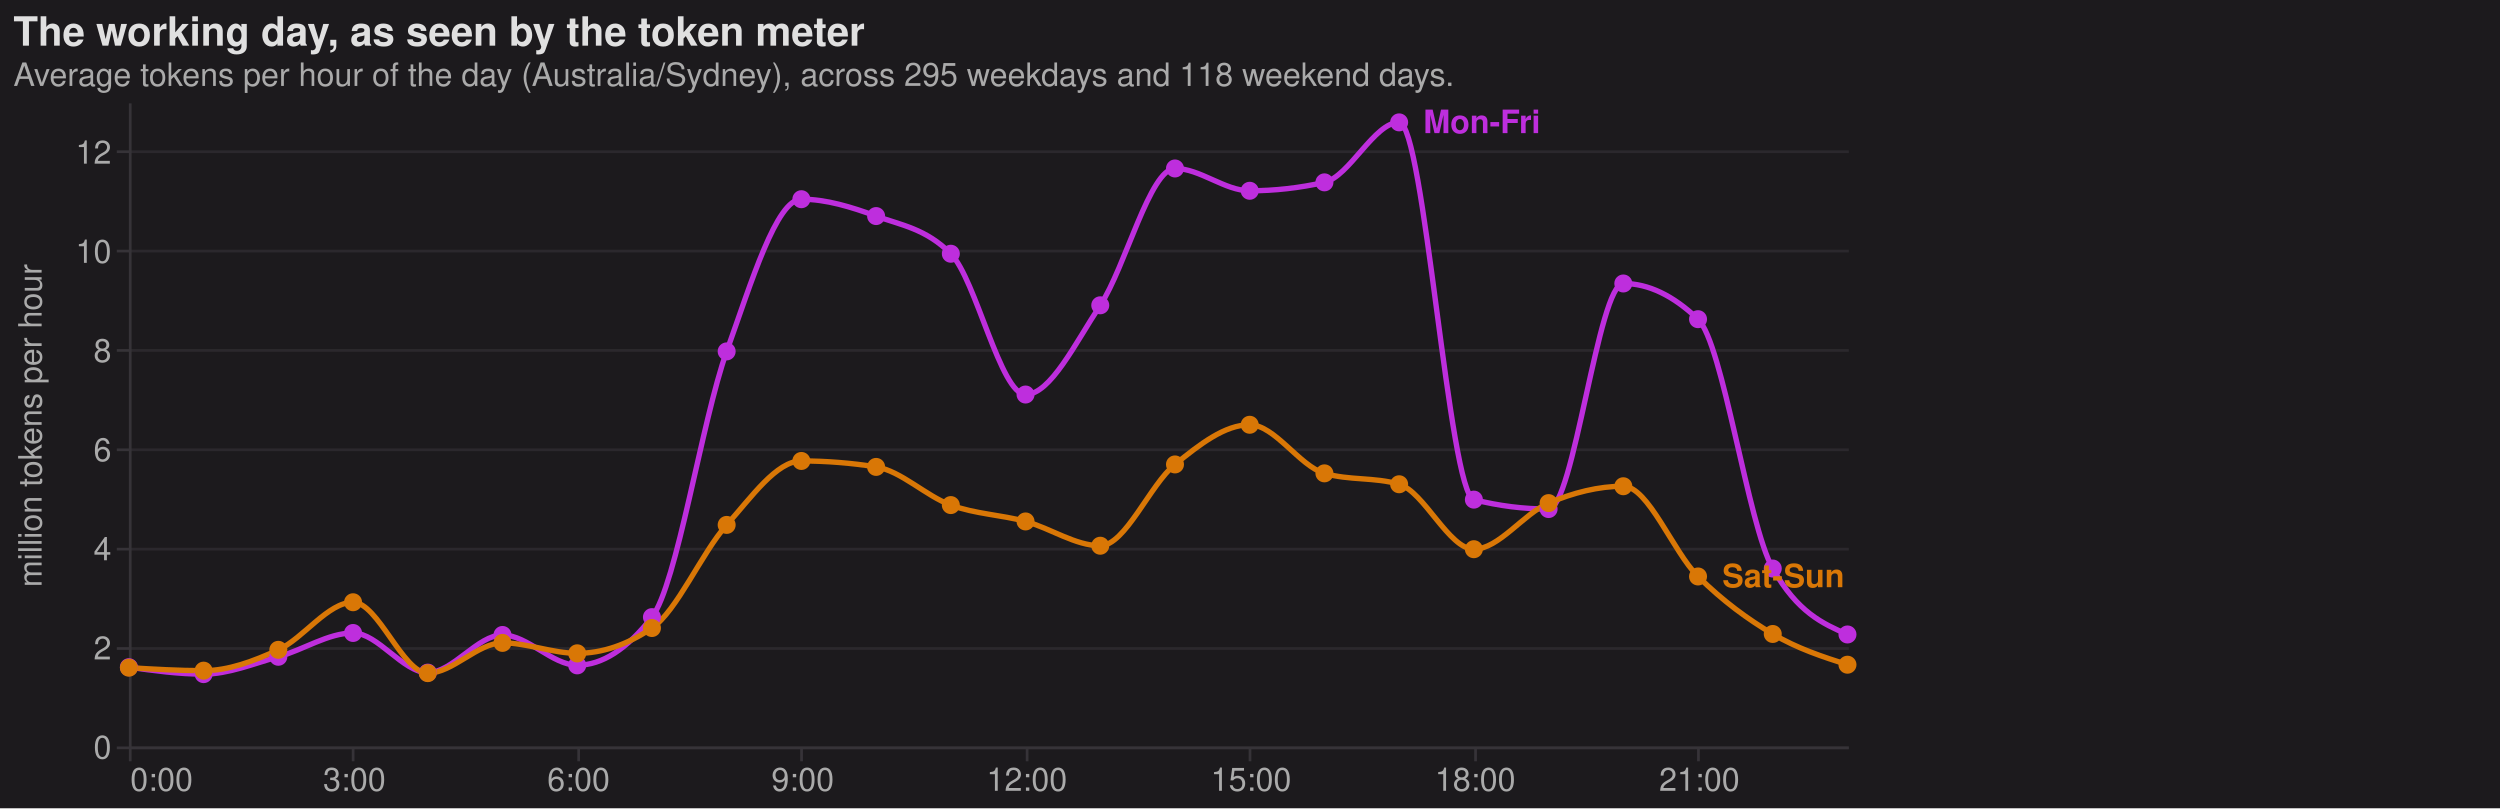
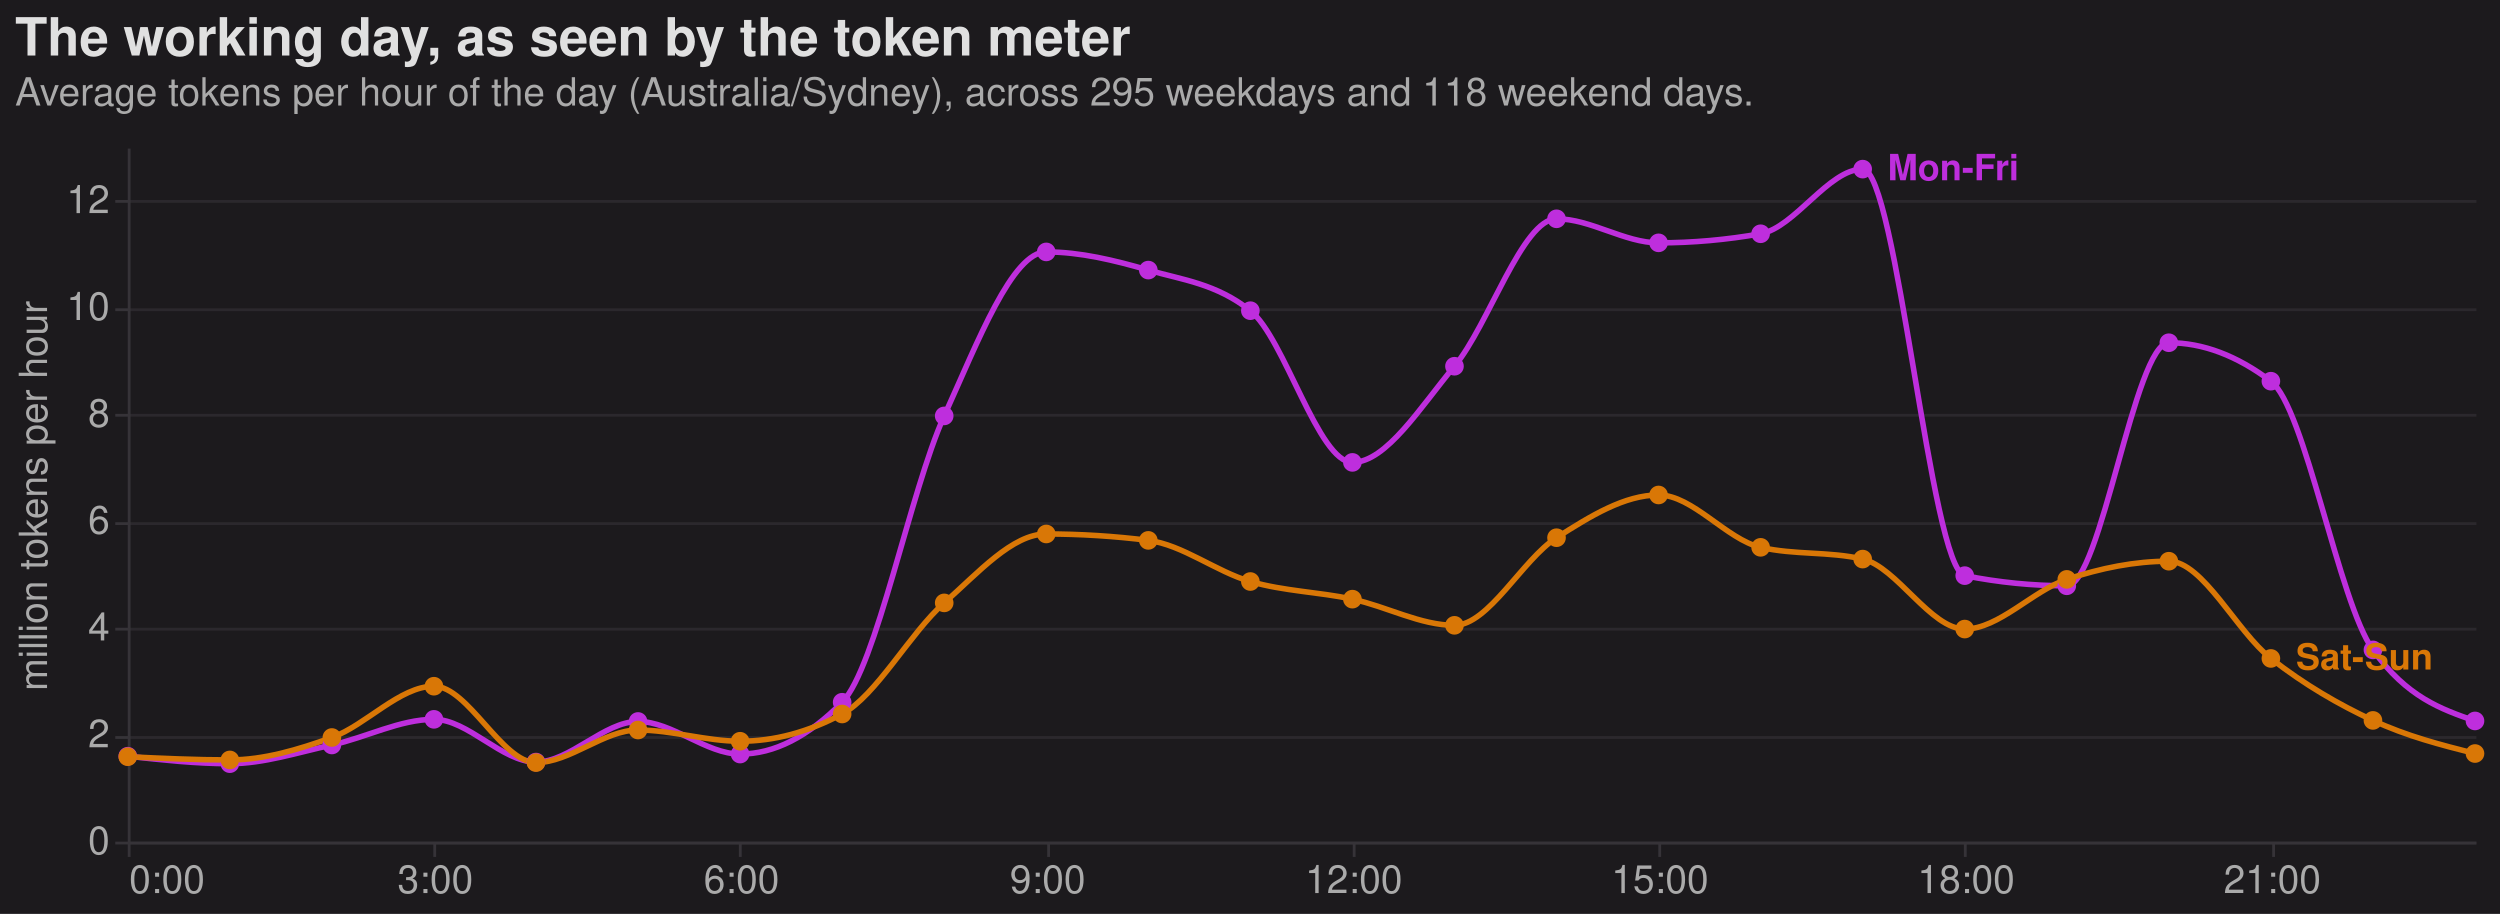
- <svg xmlns="http://www.w3.org/2000/svg" width="931" height="301" class="marks" viewBox="0 0 931 301">
-   <path fill="#1c1a1d" d="M0 0h931v301H0z" />
-   <g fill="none" aria-roledescription="group mark container" class="mark-group role-frame root">
-     <path d="M48 38h640v240H48Z" aria-hidden="true" class="background" />
-     <g aria-hidden="true" class="mark-group role-axis">
-       <path stroke="#363338" stroke-opacity=".6" d="M48.5 278.5h640m-640-37h640m-640-37h640m-640-37h640m-640-37h640m-640-37h640m-640-37h640" class="mark-rule role-axis-grid" pointer-events="none" />
-     </g>
-     <g aria-label="X-axis for a linear scale with values from 0 to 23" aria-roledescription="axis" class="mark-group role-axis" pointer-events="none">
-       <path stroke="#363338" d="M48.5 278.5v5m83-5v5m84-5v5m83-5v5m84-5v5m83-5v5m84-5v5m83-5v5" class="mark-rule role-axis-tick" />
-       <g fill="#aaa" class="mark-text role-axis-label" font-family="Helvetica Neue, Helvetica, Arial, sans-serif" font-size="12">
-         <text transform="translate(48.5 294.5)">0:00</text>
-         <text text-anchor="middle" transform="translate(131.978 294.5)">3:00</text>
-         <text text-anchor="middle" transform="translate(215.457 294.5)">6:00</text>
-         <text text-anchor="middle" transform="translate(298.935 294.5)">9:00</text>
-         <text text-anchor="middle" transform="translate(382.413 294.5)">12:00</text>
-         <text text-anchor="middle" transform="translate(465.891 294.5)">15:00</text>
-         <text text-anchor="middle" transform="translate(549.37 294.5)">18:00</text>
-         <text text-anchor="middle" transform="translate(632.848 294.5)">21:00</text>
+ <svg xmlns="http://www.w3.org/2000/svg" version="1.1" class="marks" width="900" height="329" viewBox="0 0 900 329">
+   <rect width="900" height="329" fill="#1c1a1d" />
+   <g fill="none" stroke-miterlimit="4" transform="translate(46,53)">
+     <g class="mark-group role-frame root" role="graphics-object" aria-roledescription="group mark container">
+       <g transform="translate(0,0)">
+         <path class="background" aria-hidden="true" d="M0,0h845v250h-845Z" />
+         <g>
+           <g class="mark-group role-axis" aria-hidden="true">
+             <g transform="translate(0.5,0.5)">
+               <path class="background" aria-hidden="true" d="M0,0h0v0h0Z" pointer-events="none" />
+               <g>
+                 <g class="mark-rule role-axis-grid" pointer-events="none">
+                   <line transform="translate(0,250)" x2="845" y2="0" stroke="#363338" stroke-opacity="0.6" stroke-width="1" opacity="1" />
+                   <line transform="translate(0,212)" x2="845" y2="0" stroke="#363338" stroke-opacity="0.6" stroke-width="1" opacity="1" />
+                   <line transform="translate(0,173)" x2="845" y2="0" stroke="#363338" stroke-opacity="0.6" stroke-width="1" opacity="1" />
+                   <line transform="translate(0,135)" x2="845" y2="0" stroke="#363338" stroke-opacity="0.6" stroke-width="1" opacity="1" />
+                   <line transform="translate(0,96)" x2="845" y2="0" stroke="#363338" stroke-opacity="0.6" stroke-width="1" opacity="1" />
+                   <line transform="translate(0,58)" x2="845" y2="0" stroke="#363338" stroke-opacity="0.6" stroke-width="1" opacity="1" />
+                   <line transform="translate(0,19)" x2="845" y2="0" stroke="#363338" stroke-opacity="0.6" stroke-width="1" opacity="1" />
+                 </g>
+               </g>
+               <path class="foreground" aria-hidden="true" d="" pointer-events="none" display="none" />
+             </g>
+           </g>
+           <g class="mark-group role-axis" role="graphics-symbol" aria-roledescription="axis" aria-label="X-axis for a linear scale with values from 0 to 23">
+             <g transform="translate(0.5,250.5)">
+               <path class="background" aria-hidden="true" d="M0,0h0v0h0Z" pointer-events="none" />
+               <g>
+                 <g class="mark-rule role-axis-tick" pointer-events="none">
+                   <line transform="translate(0,0)" x2="0" y2="5" stroke="#363338" stroke-width="1" opacity="1" />
+                   <line transform="translate(110,0)" x2="0" y2="5" stroke="#363338" stroke-width="1" opacity="1" />
+                   <line transform="translate(220,0)" x2="0" y2="5" stroke="#363338" stroke-width="1" opacity="1" />
+                   <line transform="translate(331,0)" x2="0" y2="5" stroke="#363338" stroke-width="1" opacity="1" />
+                   <line transform="translate(441,0)" x2="0" y2="5" stroke="#363338" stroke-width="1" opacity="1" />
+                   <line transform="translate(551,0)" x2="0" y2="5" stroke="#363338" stroke-width="1" opacity="1" />
+                   <line transform="translate(661,0)" x2="0" y2="5" stroke="#363338" stroke-width="1" opacity="1" />
+                   <line transform="translate(772,0)" x2="0" y2="5" stroke="#363338" stroke-width="1" opacity="1" />
+                 </g>
+                 <g class="mark-text role-axis-label" pointer-events="none">
+                   <text text-anchor="start" transform="translate(0,18)" font-family="Helvetica, Arial, sans-serif" font-size="14px" fill="#aaa" opacity="1">0:00</text>
+                   <text text-anchor="middle" transform="translate(110.2174,18)" font-family="Helvetica, Arial, sans-serif" font-size="14px" fill="#aaa" opacity="1">3:00</text>
+                   <text text-anchor="middle" transform="translate(220.4348,18)" font-family="Helvetica, Arial, sans-serif" font-size="14px" fill="#aaa" opacity="1">6:00</text>
+                   <text text-anchor="middle" transform="translate(330.6522,18)" font-family="Helvetica, Arial, sans-serif" font-size="14px" fill="#aaa" opacity="1">9:00</text>
+                   <text text-anchor="middle" transform="translate(440.8696,18)" font-family="Helvetica, Arial, sans-serif" font-size="14px" fill="#aaa" opacity="1">12:00</text>
+                   <text text-anchor="middle" transform="translate(551.087,18)" font-family="Helvetica, Arial, sans-serif" font-size="14px" fill="#aaa" opacity="1">15:00</text>
+                   <text text-anchor="middle" transform="translate(661.3043,18)" font-family="Helvetica, Arial, sans-serif" font-size="14px" fill="#aaa" opacity="1">18:00</text>
+                   <text text-anchor="middle" transform="translate(771.5217,18)" font-family="Helvetica, Arial, sans-serif" font-size="14px" fill="#aaa" opacity="1">21:00</text>
+                 </g>
+                 <g class="mark-rule role-axis-domain" pointer-events="none">
+                   <line transform="translate(0,0)" x2="845" y2="0" stroke="#363338" stroke-width="1" opacity="1" />
+                 </g>
+               </g>
+               <path class="foreground" aria-hidden="true" d="" pointer-events="none" display="none" />
+             </g>
+           </g>
+           <g class="mark-group role-axis" role="graphics-symbol" aria-roledescription="axis" aria-label="Y-axis titled 'million tokens per hour' for a linear scale with values from 0 to 13">
+             <g transform="translate(0.5,0.5)">
+               <path class="background" aria-hidden="true" d="M0,0h0v0h0Z" pointer-events="none" />
+               <g>
+                 <g class="mark-rule role-axis-tick" pointer-events="none">
+                   <line transform="translate(0,250)" x2="-5" y2="0" stroke="#363338" stroke-width="1" opacity="1" />
+                   <line transform="translate(0,212)" x2="-5" y2="0" stroke="#363338" stroke-width="1" opacity="1" />
+                   <line transform="translate(0,173)" x2="-5" y2="0" stroke="#363338" stroke-width="1" opacity="1" />
+                   <line transform="translate(0,135)" x2="-5" y2="0" stroke="#363338" stroke-width="1" opacity="1" />
+                   <line transform="translate(0,96)" x2="-5" y2="0" stroke="#363338" stroke-width="1" opacity="1" />
+                   <line transform="translate(0,58)" x2="-5" y2="0" stroke="#363338" stroke-width="1" opacity="1" />
+                   <line transform="translate(0,19)" x2="-5" y2="0" stroke="#363338" stroke-width="1" opacity="1" />
+                 </g>
+                 <g class="mark-text role-axis-label" pointer-events="none">
+                   <text text-anchor="end" transform="translate(-7,254)" font-family="Helvetica, Arial, sans-serif" font-size="14px" fill="#aaa" opacity="1">0</text>
+                   <text text-anchor="end" transform="translate(-7,215.5385)" font-family="Helvetica, Arial, sans-serif" font-size="14px" fill="#aaa" opacity="1">2</text>
+                   <text text-anchor="end" transform="translate(-7,177.0769)" font-family="Helvetica, Arial, sans-serif" font-size="14px" fill="#aaa" opacity="1">4</text>
+                   <text text-anchor="end" transform="translate(-7,138.6154)" font-family="Helvetica, Arial, sans-serif" font-size="14px" fill="#aaa" opacity="1">6</text>
+                   <text text-anchor="end" transform="translate(-7,100.1538)" font-family="Helvetica, Arial, sans-serif" font-size="14px" fill="#aaa" opacity="1">8</text>
+                   <text text-anchor="end" transform="translate(-7,61.69231)" font-family="Helvetica, Arial, sans-serif" font-size="14px" fill="#aaa" opacity="1">10</text>
+                   <text text-anchor="end" transform="translate(-7,23.23077)" font-family="Helvetica, Arial, sans-serif" font-size="14px" fill="#aaa" opacity="1">12</text>
+                 </g>
+                 <g class="mark-rule role-axis-domain" pointer-events="none">
+                   <line transform="translate(0,250)" x2="0" y2="-250" stroke="#363338" stroke-width="1" opacity="1" />
+                 </g>
+                 <g class="mark-text role-axis-title" pointer-events="none">
+                   <text text-anchor="middle" transform="translate(-26.56641,125) rotate(-90) translate(0,-3)" font-family="Helvetica, Arial, sans-serif" font-size="14px" font-weight="normal" fill="#aaa" opacity="1">million tokens per hour</text>
+                 </g>
+               </g>
+               <path class="foreground" aria-hidden="true" d="" pointer-events="none" display="none" />
+             </g>
+           </g>
+           <g class="mark-group role-scope layer_0_layer_0_pathgroup" role="graphics-object" aria-roledescription="group mark container">
+             <g transform="translate(0,0)">
+               <path class="background" aria-hidden="true" d="M0,0h845v250h-845Z" />
+               <g>
+                 <g class="mark-line role-mark layer_0_layer_0_marks" role="graphics-object" aria-roledescription="line mark container">
+                   <path aria-label="hour: 0; millions: 1.6; kind: Mon-Fri; million tokens/hour: 1.6" role="graphics-symbol" aria-roledescription="line mark" d="M0,219.231C12.246,220.577,24.493,221.923,36.739,221.923C48.986,221.923,61.232,217.853,73.478,215.192C85.725,212.532,97.971,205.962,110.217,205.962C122.464,205.962,134.71,221.346,146.957,221.346C159.203,221.346,171.449,206.731,183.696,206.731C195.942,206.731,208.188,218.462,220.435,218.462C232.681,218.462,244.928,212.244,257.174,199.808C269.42,187.372,281.667,123.75,293.913,96.731C306.159,69.712,318.406,37.692,330.652,37.692C342.899,37.692,355.145,40.705,367.391,44.231C379.638,47.756,391.884,49.103,404.13,58.846C416.377,68.59,428.623,113.462,440.87,113.462C453.116,113.462,465.362,93.462,477.609,78.846C489.855,64.231,502.101,25.769,514.348,25.769C526.594,25.769,538.841,34.423,551.087,34.423C563.333,34.423,575.58,33.333,587.826,31.154C600.072,28.974,612.319,7.885,624.565,7.885C636.812,7.885,649.058,151.795,661.304,154.231C673.551,156.667,685.797,157.885,698.043,157.885C710.29,157.885,722.536,70.385,734.783,70.385C747.029,70.385,759.275,75,771.522,84.231C783.768,93.462,796.014,163.91,808.261,180.962C820.507,198.013,832.754,202.276,845,206.538" stroke="#be2edd" stroke-width="2" />
+                 </g>
+               </g>
+               <path class="foreground" aria-hidden="true" d="" display="none" />
+             </g>
+             <g transform="translate(0,0)">
+               <path class="background" aria-hidden="true" d="M0,0h845v250h-845Z" />
+               <g>
+                 <g class="mark-line role-mark layer_0_layer_0_marks" role="graphics-object" aria-roledescription="line mark container">
+                   <path aria-label="hour: 0; millions: 1.59; kind: Sat-Sun; million tokens/hour: 1.6" role="graphics-symbol" aria-roledescription="line mark" d="M0,219.423C12.246,220,24.493,220.577,36.739,220.577C48.986,220.577,61.232,216.923,73.478,212.5C85.725,208.077,97.971,194.038,110.217,194.038C122.464,194.038,134.71,221.538,146.957,221.538C159.203,221.538,171.449,209.808,183.696,209.808C195.942,209.808,208.188,213.846,220.435,213.846C232.681,213.846,244.928,210.577,257.174,204.038C269.42,197.5,281.667,174.84,293.913,164.038C306.159,153.237,318.406,139.231,330.652,139.231C342.899,139.231,355.145,140,367.391,141.538C379.638,143.077,391.884,152.821,404.13,156.346C416.377,159.872,428.623,160.064,440.87,162.692C453.116,165.321,465.362,172.115,477.609,172.115C489.855,172.115,502.101,148.397,514.348,140.577C526.594,132.756,538.841,125.192,551.087,125.192C563.333,125.192,575.58,141.218,587.826,144.038C600.072,146.859,612.319,145.449,624.565,148.269C636.812,151.09,649.058,173.462,661.304,173.462C673.551,173.462,685.797,159.647,698.043,155.577C710.29,151.506,722.536,149.038,734.783,149.038C747.029,149.038,759.275,174.487,771.522,184.038C783.768,193.59,796.014,200.641,808.261,206.346C820.507,212.051,832.754,215.16,845,218.269" stroke="#d97706" stroke-width="2" />
+                 </g>
+               </g>
+               <path class="foreground" aria-hidden="true" d="" display="none" />
+             </g>
+           </g>
+           <g class="mark-symbol role-mark layer_0_layer_1_marks" role="graphics-object" aria-roledescription="symbol mark container">
+             <path aria-label="hour: 0; millions: 1.6; kind: Mon-Fri; million tokens/hour: 1.6" role="graphics-symbol" aria-roledescription="point" transform="translate(0,219.2308)" d="M3.354,0A3.354,3.354,0,1,1,-3.354,0A3.354,3.354,0,1,1,3.354,0" fill="#be2edd" stroke-width="2" opacity="1" />
+             <path aria-label="hour: 1; millions: 1.46; kind: Mon-Fri; million tokens/hour: 1.5" role="graphics-symbol" aria-roledescription="point" transform="translate(36.73913,221.9231)" d="M3.354,0A3.354,3.354,0,1,1,-3.354,0A3.354,3.354,0,1,1,3.354,0" fill="#be2edd" stroke-width="2" opacity="1" />
+             <path aria-label="hour: 2; millions: 1.81; kind: Mon-Fri; million tokens/hour: 1.8" role="graphics-symbol" aria-roledescription="point" transform="translate(73.47826,215.1923)" d="M3.354,0A3.354,3.354,0,1,1,-3.354,0A3.354,3.354,0,1,1,3.354,0" fill="#be2edd" stroke-width="2" opacity="1" />
+             <path aria-label="hour: 3; millions: 2.29; kind: Mon-Fri; million tokens/hour: 2.3" role="graphics-symbol" aria-roledescription="point" transform="translate(110.2174,205.9615)" d="M3.354,0A3.354,3.354,0,1,1,-3.354,0A3.354,3.354,0,1,1,3.354,0" fill="#be2edd" stroke-width="2" opacity="1" />
+             <path aria-label="hour: 4; millions: 1.49; kind: Mon-Fri; million tokens/hour: 1.5" role="graphics-symbol" aria-roledescription="point" transform="translate(146.9565,221.3462)" d="M3.354,0A3.354,3.354,0,1,1,-3.354,0A3.354,3.354,0,1,1,3.354,0" fill="#be2edd" stroke-width="2" opacity="1" />
+             <path aria-label="hour: 5; millions: 2.25; kind: Mon-Fri; million tokens/hour: 2.3" role="graphics-symbol" aria-roledescription="point" transform="translate(183.6957,206.7308)" d="M3.354,0A3.354,3.354,0,1,1,-3.354,0A3.354,3.354,0,1,1,3.354,0" fill="#be2edd" stroke-width="2" opacity="1" />
+             <path aria-label="hour: 6; millions: 1.64; kind: Mon-Fri; million tokens/hour: 1.6" role="graphics-symbol" aria-roledescription="point" transform="translate(220.4348,218.4615)" d="M3.354,0A3.354,3.354,0,1,1,-3.354,0A3.354,3.354,0,1,1,3.354,0" fill="#be2edd" stroke-width="2" opacity="1" />
+             <path aria-label="hour: 7; millions: 2.61; kind: Mon-Fri; million tokens/hour: 2.6" role="graphics-symbol" aria-roledescription="point" transform="translate(257.1739,199.8077)" d="M3.354,0A3.354,3.354,0,1,1,-3.354,0A3.354,3.354,0,1,1,3.354,0" fill="#be2edd" stroke-width="2" opacity="1" />
+             <path aria-label="hour: 8; millions: 7.97; kind: Mon-Fri; million tokens/hour: 8.0" role="graphics-symbol" aria-roledescription="point" transform="translate(293.913,96.73077)" d="M3.354,0A3.354,3.354,0,1,1,-3.354,0A3.354,3.354,0,1,1,3.354,0" fill="#be2edd" stroke-width="2" opacity="1" />
+             <path aria-label="hour: 9; millions: 11.04; kind: Mon-Fri; million tokens/hour: 11.0" role="graphics-symbol" aria-roledescription="point" transform="translate(330.6522,37.69231)" d="M3.354,0A3.354,3.354,0,1,1,-3.354,0A3.354,3.354,0,1,1,3.354,0" fill="#be2edd" stroke-width="2" opacity="1" />
+             <path aria-label="hour: 10; millions: 10.7; kind: Mon-Fri; million tokens/hour: 10.7" role="graphics-symbol" aria-roledescription="point" transform="translate(367.3913,44.23077)" d="M3.354,0A3.354,3.354,0,1,1,-3.354,0A3.354,3.354,0,1,1,3.354,0" fill="#be2edd" stroke-width="2" opacity="1" />
+             <path aria-label="hour: 11; millions: 9.94; kind: Mon-Fri; million tokens/hour: 9.9" role="graphics-symbol" aria-roledescription="point" transform="translate(404.1304,58.84615)" d="M3.354,0A3.354,3.354,0,1,1,-3.354,0A3.354,3.354,0,1,1,3.354,0" fill="#be2edd" stroke-width="2" opacity="1" />
+             <path aria-label="hour: 12; millions: 7.1; kind: Mon-Fri; million tokens/hour: 7.1" role="graphics-symbol" aria-roledescription="point" transform="translate(440.8696,113.4615)" d="M3.354,0A3.354,3.354,0,1,1,-3.354,0A3.354,3.354,0,1,1,3.354,0" fill="#be2edd" stroke-width="2" opacity="1" />
+             <path aria-label="hour: 13; millions: 8.9; kind: Mon-Fri; million tokens/hour: 8.9" role="graphics-symbol" aria-roledescription="point" transform="translate(477.6087,78.84615)" d="M3.354,0A3.354,3.354,0,1,1,-3.354,0A3.354,3.354,0,1,1,3.354,0" fill="#be2edd" stroke-width="2" opacity="1" />
+             <path aria-label="hour: 14; millions: 11.66; kind: Mon-Fri; million tokens/hour: 11.7" role="graphics-symbol" aria-roledescription="point" transform="translate(514.3478,25.76923)" d="M3.354,0A3.354,3.354,0,1,1,-3.354,0A3.354,3.354,0,1,1,3.354,0" fill="#be2edd" stroke-width="2" opacity="1" />
+             <path aria-label="hour: 15; millions: 11.21; kind: Mon-Fri; million tokens/hour: 11.2" role="graphics-symbol" aria-roledescription="point" transform="translate(551.087,34.42308)" d="M3.354,0A3.354,3.354,0,1,1,-3.354,0A3.354,3.354,0,1,1,3.354,0" fill="#be2edd" stroke-width="2" opacity="1" />
+             <path aria-label="hour: 16; millions: 11.38; kind: Mon-Fri; million tokens/hour: 11.4" role="graphics-symbol" aria-roledescription="point" transform="translate(587.8261,31.15385)" d="M3.354,0A3.354,3.354,0,1,1,-3.354,0A3.354,3.354,0,1,1,3.354,0" fill="#be2edd" stroke-width="2" opacity="1" />
+             <path aria-label="hour: 17; millions: 12.59; kind: Mon-Fri; million tokens/hour: 12.6" role="graphics-symbol" aria-roledescription="point" transform="translate(624.5652,7.884615)" d="M3.354,0A3.354,3.354,0,1,1,-3.354,0A3.354,3.354,0,1,1,3.354,0" fill="#be2edd" stroke-width="2" opacity="1" />
+             <path aria-label="hour: 18; millions: 4.98; kind: Mon-Fri; million tokens/hour: 5.0" role="graphics-symbol" aria-roledescription="point" transform="translate(661.3043,154.2308)" d="M3.354,0A3.354,3.354,0,1,1,-3.354,0A3.354,3.354,0,1,1,3.354,0" fill="#be2edd" stroke-width="2" opacity="1" />
+             <path aria-label="hour: 19; millions: 4.79; kind: Mon-Fri; million tokens/hour: 4.8" role="graphics-symbol" aria-roledescription="point" transform="translate(698.0435,157.8846)" d="M3.354,0A3.354,3.354,0,1,1,-3.354,0A3.354,3.354,0,1,1,3.354,0" fill="#be2edd" stroke-width="2" opacity="1" />
+             <path aria-label="hour: 20; millions: 9.34; kind: Mon-Fri; million tokens/hour: 9.3" role="graphics-symbol" aria-roledescription="point" transform="translate(734.7826,70.38462)" d="M3.354,0A3.354,3.354,0,1,1,-3.354,0A3.354,3.354,0,1,1,3.354,0" fill="#be2edd" stroke-width="2" opacity="1" />
+             <path aria-label="hour: 21; millions: 8.62; kind: Mon-Fri; million tokens/hour: 8.6" role="graphics-symbol" aria-roledescription="point" transform="translate(771.5217,84.23077)" d="M3.354,0A3.354,3.354,0,1,1,-3.354,0A3.354,3.354,0,1,1,3.354,0" fill="#be2edd" stroke-width="2" opacity="1" />
+             <path aria-label="hour: 22; millions: 3.59; kind: Mon-Fri; million tokens/hour: 3.6" role="graphics-symbol" aria-roledescription="point" transform="translate(808.2609,180.9615)" d="M3.354,0A3.354,3.354,0,1,1,-3.354,0A3.354,3.354,0,1,1,3.354,0" fill="#be2edd" stroke-width="2" opacity="1" />
+             <path aria-label="hour: 23; millions: 2.26; kind: Mon-Fri; million tokens/hour: 2.3" role="graphics-symbol" aria-roledescription="point" transform="translate(845,206.5385)" d="M3.354,0A3.354,3.354,0,1,1,-3.354,0A3.354,3.354,0,1,1,3.354,0" fill="#be2edd" stroke-width="2" opacity="1" />
+             <path aria-label="hour: 0; millions: 1.59; kind: Sat-Sun; million tokens/hour: 1.6" role="graphics-symbol" aria-roledescription="point" transform="translate(0,219.4231)" d="M3.354,0A3.354,3.354,0,1,1,-3.354,0A3.354,3.354,0,1,1,3.354,0" fill="#d97706" stroke-width="2" opacity="1" />
+             <path aria-label="hour: 1; millions: 1.53; kind: Sat-Sun; million tokens/hour: 1.5" role="graphics-symbol" aria-roledescription="point" transform="translate(36.73913,220.5769)" d="M3.354,0A3.354,3.354,0,1,1,-3.354,0A3.354,3.354,0,1,1,3.354,0" fill="#d97706" stroke-width="2" opacity="1" />
+             <path aria-label="hour: 2; millions: 1.95; kind: Sat-Sun; million tokens/hour: 1.9" role="graphics-symbol" aria-roledescription="point" transform="translate(73.47826,212.5)" d="M3.354,0A3.354,3.354,0,1,1,-3.354,0A3.354,3.354,0,1,1,3.354,0" fill="#d97706" stroke-width="2" opacity="1" />
+             <path aria-label="hour: 3; millions: 2.91; kind: Sat-Sun; million tokens/hour: 2.9" role="graphics-symbol" aria-roledescription="point" transform="translate(110.2174,194.0385)" d="M3.354,0A3.354,3.354,0,1,1,-3.354,0A3.354,3.354,0,1,1,3.354,0" fill="#d97706" stroke-width="2" opacity="1" />
+             <path aria-label="hour: 4; millions: 1.48; kind: Sat-Sun; million tokens/hour: 1.5" role="graphics-symbol" aria-roledescription="point" transform="translate(146.9565,221.5385)" d="M3.354,0A3.354,3.354,0,1,1,-3.354,0A3.354,3.354,0,1,1,3.354,0" fill="#d97706" stroke-width="2" opacity="1" />
+             <path aria-label="hour: 5; millions: 2.09; kind: Sat-Sun; million tokens/hour: 2.1" role="graphics-symbol" aria-roledescription="point" transform="translate(183.6957,209.8077)" d="M3.354,0A3.354,3.354,0,1,1,-3.354,0A3.354,3.354,0,1,1,3.354,0" fill="#d97706" stroke-width="2" opacity="1" />
+             <path aria-label="hour: 6; millions: 1.88; kind: Sat-Sun; million tokens/hour: 1.9" role="graphics-symbol" aria-roledescription="point" transform="translate(220.4348,213.8462)" d="M3.354,0A3.354,3.354,0,1,1,-3.354,0A3.354,3.354,0,1,1,3.354,0" fill="#d97706" stroke-width="2" opacity="1" />
+             <path aria-label="hour: 7; millions: 2.39; kind: Sat-Sun; million tokens/hour: 2.4" role="graphics-symbol" aria-roledescription="point" transform="translate(257.1739,204.0385)" d="M3.354,0A3.354,3.354,0,1,1,-3.354,0A3.354,3.354,0,1,1,3.354,0" fill="#d97706" stroke-width="2" opacity="1" />
+             <path aria-label="hour: 8; millions: 4.47; kind: Sat-Sun; million tokens/hour: 4.5" role="graphics-symbol" aria-roledescription="point" transform="translate(293.913,164.0385)" d="M3.354,0A3.354,3.354,0,1,1,-3.354,0A3.354,3.354,0,1,1,3.354,0" fill="#d97706" stroke-width="2" opacity="1" />
+             <path aria-label="hour: 9; millions: 5.76; kind: Sat-Sun; million tokens/hour: 5.8" role="graphics-symbol" aria-roledescription="point" transform="translate(330.6522,139.2308)" d="M3.354,0A3.354,3.354,0,1,1,-3.354,0A3.354,3.354,0,1,1,3.354,0" fill="#d97706" stroke-width="2" opacity="1" />
+             <path aria-label="hour: 10; millions: 5.64; kind: Sat-Sun; million tokens/hour: 5.6" role="graphics-symbol" aria-roledescription="point" transform="translate(367.3913,141.5385)" d="M3.354,0A3.354,3.354,0,1,1,-3.354,0A3.354,3.354,0,1,1,3.354,0" fill="#d97706" stroke-width="2" opacity="1" />
+             <path aria-label="hour: 11; millions: 4.87; kind: Sat-Sun; million tokens/hour: 4.9" role="graphics-symbol" aria-roledescription="point" transform="translate(404.1304,156.3462)" d="M3.354,0A3.354,3.354,0,1,1,-3.354,0A3.354,3.354,0,1,1,3.354,0" fill="#d97706" stroke-width="2" opacity="1" />
+             <path aria-label="hour: 12; millions: 4.54; kind: Sat-Sun; million tokens/hour: 4.5" role="graphics-symbol" aria-roledescription="point" transform="translate(440.8696,162.6923)" d="M3.354,0A3.354,3.354,0,1,1,-3.354,0A3.354,3.354,0,1,1,3.354,0" fill="#d97706" stroke-width="2" opacity="1" />
+             <path aria-label="hour: 13; millions: 4.05; kind: Sat-Sun; million tokens/hour: 4.0" role="graphics-symbol" aria-roledescription="point" transform="translate(477.6087,172.1154)" d="M3.354,0A3.354,3.354,0,1,1,-3.354,0A3.354,3.354,0,1,1,3.354,0" fill="#d97706" stroke-width="2" opacity="1" />
+             <path aria-label="hour: 14; millions: 5.69; kind: Sat-Sun; million tokens/hour: 5.7" role="graphics-symbol" aria-roledescription="point" transform="translate(514.3478,140.5769)" d="M3.354,0A3.354,3.354,0,1,1,-3.354,0A3.354,3.354,0,1,1,3.354,0" fill="#d97706" stroke-width="2" opacity="1" />
+             <path aria-label="hour: 15; millions: 6.49; kind: Sat-Sun; million tokens/hour: 6.5" role="graphics-symbol" aria-roledescription="point" transform="translate(551.087,125.1923)" d="M3.354,0A3.354,3.354,0,1,1,-3.354,0A3.354,3.354,0,1,1,3.354,0" fill="#d97706" stroke-width="2" opacity="1" />
+             <path aria-label="hour: 16; millions: 5.51; kind: Sat-Sun; million tokens/hour: 5.5" role="graphics-symbol" aria-roledescription="point" transform="translate(587.8261,144.0385)" d="M3.354,0A3.354,3.354,0,1,1,-3.354,0A3.354,3.354,0,1,1,3.354,0" fill="#d97706" stroke-width="2" opacity="1" />
+             <path aria-label="hour: 17; millions: 5.29; kind: Sat-Sun; million tokens/hour: 5.3" role="graphics-symbol" aria-roledescription="point" transform="translate(624.5652,148.2692)" d="M3.354,0A3.354,3.354,0,1,1,-3.354,0A3.354,3.354,0,1,1,3.354,0" fill="#d97706" stroke-width="2" opacity="1" />
+             <path aria-label="hour: 18; millions: 3.98; kind: Sat-Sun; million tokens/hour: 4.0" role="graphics-symbol" aria-roledescription="point" transform="translate(661.3043,173.4615)" d="M3.354,0A3.354,3.354,0,1,1,-3.354,0A3.354,3.354,0,1,1,3.354,0" fill="#d97706" stroke-width="2" opacity="1" />
+             <path aria-label="hour: 19; millions: 4.91; kind: Sat-Sun; million tokens/hour: 4.9" role="graphics-symbol" aria-roledescription="point" transform="translate(698.0435,155.5769)" d="M3.354,0A3.354,3.354,0,1,1,-3.354,0A3.354,3.354,0,1,1,3.354,0" fill="#d97706" stroke-width="2" opacity="1" />
+             <path aria-label="hour: 20; millions: 5.25; kind: Sat-Sun; million tokens/hour: 5.3" role="graphics-symbol" aria-roledescription="point" transform="translate(734.7826,149.0385)" d="M3.354,0A3.354,3.354,0,1,1,-3.354,0A3.354,3.354,0,1,1,3.354,0" fill="#d97706" stroke-width="2" opacity="1" />
+             <path aria-label="hour: 21; millions: 3.43; kind: Sat-Sun; million tokens/hour: 3.4" role="graphics-symbol" aria-roledescription="point" transform="translate(771.5217,184.0385)" d="M3.354,0A3.354,3.354,0,1,1,-3.354,0A3.354,3.354,0,1,1,3.354,0" fill="#d97706" stroke-width="2" opacity="1" />
+             <path aria-label="hour: 22; millions: 2.27; kind: Sat-Sun; million tokens/hour: 2.3" role="graphics-symbol" aria-roledescription="point" transform="translate(808.2609,206.3462)" d="M3.354,0A3.354,3.354,0,1,1,-3.354,0A3.354,3.354,0,1,1,3.354,0" fill="#d97706" stroke-width="2" opacity="1" />
+             <path aria-label="hour: 23; millions: 1.65; kind: Sat-Sun; million tokens/hour: 1.6" role="graphics-symbol" aria-roledescription="point" transform="translate(845,218.2692)" d="M3.354,0A3.354,3.354,0,1,1,-3.354,0A3.354,3.354,0,1,1,3.354,0" fill="#d97706" stroke-width="2" opacity="1" />
+           </g>
+           <g class="mark-text role-mark layer_1_marks" role="graphics-object" aria-roledescription="text mark container">
+             <text aria-label="hour: 17; millions: 12.59; kind: Mon-Fri" role="graphics-symbol" aria-roledescription="text mark" text-anchor="start" transform="translate(633.5652,11.88462)" font-family="Helvetica, Arial, sans-serif" font-size="13px" font-weight="600" fill="#be2edd">Mon-Fri</text>
+             <text aria-label="hour: 21; millions: 3.43; kind: Sat-Sun" role="graphics-symbol" aria-roledescription="text mark" text-anchor="start" transform="translate(780.5217,188.0385)" font-family="Helvetica, Arial, sans-serif" font-size="13px" font-weight="600" fill="#d97706">Sat-Sun</text>
+           </g>
+           <g class="mark-group role-title">
+             <g transform="translate(-40.56641,-48)">
+               <path class="background" aria-hidden="true" d="M0,0h0v0h0Z" pointer-events="none" />
+               <g>
+                 <g class="mark-text role-title-text" role="graphics-symbol" aria-roledescription="title" aria-label="Title text 'The working day, as seen by the token meter'" pointer-events="none">
+                   <text text-anchor="start" transform="translate(0,15)" font-family="Helvetica, Arial, sans-serif" font-size="19px" font-weight="600" fill="#e0e0e0" opacity="1">The working day, as seen by the token meter</text>
+                 </g>
+                 <g class="mark-text role-title-subtitle" role="graphics-symbol" aria-roledescription="subtitle" aria-label="Subtitle text 'Average tokens per hour of the day (Australia/Sydney), across 295 weekdays and 118 weekend days.'" pointer-events="none">
+                   <text text-anchor="start" transform="translate(0,33)" font-family="Helvetica, Arial, sans-serif" font-size="14px" fill="#aaa" opacity="1">Average tokens per hour of the day (Australia/Sydney), across 295 weekdays and 118 weekend days.</text>
+                 </g>
+               </g>
+               <path class="foreground" aria-hidden="true" d="" pointer-events="none" display="none" />
+             </g>
+           </g>
+         </g>
+         <path class="foreground" aria-hidden="true" d="" display="none" />
      </g>
-       <path stroke="#363338" d="M48.5 278.5h640" class="mark-rule role-axis-domain" />
-     </g>
-     <g aria-label="Y-axis titled 'million tokens per hour' for a linear scale with values from 0 to 13" aria-roledescription="axis" class="mark-group role-axis" pointer-events="none">
-       <path stroke="#363338" d="M48.5 278.5h-5m5-37h-5m5-37h-5m5-37h-5m5-37h-5m5-37h-5m5-37h-5" class="mark-rule role-axis-tick" />
-       <g fill="#aaa" class="mark-text role-axis-label" font-family="Helvetica Neue, Helvetica, Arial, sans-serif" font-size="12" text-anchor="end">
-         <text transform="translate(41.5 282.5)">0</text>
-         <text transform="translate(41.5 245.577)">2</text>
-         <text transform="translate(41.5 208.654)">4</text>
-         <text transform="translate(41.5 171.73)">6</text>
-         <text transform="translate(41.5 134.808)">8</text>
-         <text transform="translate(41.5 97.885)">10</text>
-         <text transform="translate(41.5 60.962)">12</text>
-       </g>
-       <path stroke="#363338" d="M48.5 278.5v-240" class="mark-rule role-axis-domain" />
-       <text fill="#aaa" class="mark-text role-axis-title" font-family="Helvetica Neue, Helvetica, Arial, sans-serif" font-size="12" text-anchor="middle" transform="rotate(-90 87 71.5)">million tokens per hour</text>
-     </g>
-     <g aria-roledescription="group mark container" class="mark-group role-scope layer_0_layer_0_pathgroup">
-       <path d="M48 38h640v240H48Z" aria-hidden="true" class="background" />
-       <g aria-roledescription="line mark container" class="mark-line role-mark layer_0_layer_0_marks">
-         <path stroke="#be2edd" stroke-width="2" d="M48 248.462c9.275 1.292 18.551 2.584 27.826 2.584s18.551-3.908 27.826-6.461 18.551-8.862 27.826-8.862 18.551 14.769 27.826 14.769 18.551-14.03 27.826-14.03 18.551 11.261 27.827 11.261q13.912 0 27.826-17.908c9.275-11.938 18.55-73.015 27.826-98.953s18.55-56.677 27.826-56.677 18.551 2.892 27.826 6.277c9.275 3.384 18.551 4.676 27.826 14.03s18.551 52.431 27.826 52.431 18.551-19.2 27.826-33.231c9.275-14.03 18.551-50.954 27.826-50.954s18.551 8.308 27.826 8.308q13.914 0 27.826-3.138c9.276-2.093 18.551-22.339 27.826-22.339s18.551 138.154 27.827 140.493q13.912 3.507 27.826 3.507c9.275 0 18.55-84 27.826-84q13.912 0 27.826 13.293c9.275 8.861 18.551 76.492 27.826 92.861s18.551 20.462 27.826 24.554" aria-label="hour: 0; millions: 1.6; kind: Mon-Fri; million tokens/hour: 1.6" aria-roledescription="line mark" />
-       </g>
-       <path d="M48 38h640v240H48Z" aria-hidden="true" class="background" />
-       <g aria-roledescription="line mark container" class="mark-line role-mark layer_0_layer_0_marks">
-         <path stroke="#d97706" stroke-width="2" d="M48 248.646c9.275.554 18.551 1.108 27.826 1.108s18.551-3.508 27.826-7.754 18.551-17.723 27.826-17.723 18.551 26.4 27.826 26.4 18.551-11.262 27.826-11.262 18.551 3.877 27.827 3.877q13.912 0 27.826-9.415c9.275-6.277 18.55-28.031 27.826-38.4s18.55-23.815 27.826-23.815q13.913 0 27.826 2.215c9.275 1.477 18.551 10.831 27.826 14.215s18.551 3.57 27.826 6.093 18.551 9.046 27.826 9.046 18.551-22.769 27.826-30.277 18.551-14.769 27.826-14.769 18.551 15.384 27.826 18.092 18.551 1.354 27.826 4.061c9.276 2.708 18.551 24.185 27.827 24.185 9.275 0 18.55-13.261 27.826-17.169s18.55-6.277 27.826-6.277 18.55 24.431 27.826 33.6 18.551 15.938 27.826 21.415 18.551 8.462 27.826 11.446" aria-label="hour: 0; millions: 1.59; kind: Sat-Sun; million tokens/hour: 1.6" aria-roledescription="line mark" />
-       </g>
-     </g>
-     <g aria-roledescription="symbol mark container" class="mark-symbol role-mark layer_0_layer_1_marks">
-       <path fill="#be2edd" d="M51.354 248.462a3.354 3.354 0 1 1-6.708 0 3.354 3.354 0 1 1 6.708 0" aria-label="hour: 0; millions: 1.6; kind: Mon-Fri; million tokens/hour: 1.6" aria-roledescription="point" />
-       <path fill="#be2edd" d="M79.18 251.046a3.354 3.354 0 1 1-6.708 0 3.354 3.354 0 1 1 6.708 0" aria-label="hour: 1; millions: 1.46; kind: Mon-Fri; million tokens/hour: 1.5" aria-roledescription="point" />
-       <path fill="#be2edd" d="M107.006 244.585a3.354 3.354 0 1 1-6.708 0 3.354 3.354 0 1 1 6.708 0" aria-label="hour: 2; millions: 1.81; kind: Mon-Fri; million tokens/hour: 1.8" aria-roledescription="point" />
-       <path fill="#be2edd" d="M134.832 235.723a3.354 3.354 0 1 1-6.708 0 3.354 3.354 0 1 1 6.708 0" aria-label="hour: 3; millions: 2.29; kind: Mon-Fri; million tokens/hour: 2.3" aria-roledescription="point" />
-       <path fill="#be2edd" d="M162.658 250.492a3.354 3.354 0 1 1-6.708 0 3.354 3.354 0 1 1 6.708 0" aria-label="hour: 4; millions: 1.49; kind: Mon-Fri; million tokens/hour: 1.5" aria-roledescription="point" />
-       <path fill="#be2edd" d="M190.484 236.462a3.354 3.354 0 1 1-6.708 0 3.354 3.354 0 1 1 6.708 0" aria-label="hour: 5; millions: 2.25; kind: Mon-Fri; million tokens/hour: 2.3" aria-roledescription="point" />
-       <path fill="#be2edd" d="M218.31 247.723a3.354 3.354 0 1 1-6.707 0 3.354 3.354 0 1 1 6.708 0" aria-label="hour: 6; millions: 1.64; kind: Mon-Fri; million tokens/hour: 1.6" aria-roledescription="point" />
-       <path fill="#be2edd" d="M246.137 229.815a3.354 3.354 0 1 1-6.708 0 3.354 3.354 0 1 1 6.708 0" aria-label="hour: 7; millions: 2.61; kind: Mon-Fri; million tokens/hour: 2.6" aria-roledescription="point" />
-       <path fill="#be2edd" d="M273.963 130.862a3.354 3.354 0 1 1-6.708 0 3.354 3.354 0 1 1 6.708 0" aria-label="hour: 8; millions: 7.97; kind: Mon-Fri; million tokens/hour: 8.0" aria-roledescription="point" />
-       <path fill="#be2edd" d="M301.789 74.185a3.354 3.354 0 1 1-6.708 0 3.354 3.354 0 1 1 6.708 0" aria-label="hour: 9; millions: 11.04; kind: Mon-Fri; million tokens/hour: 11.0" aria-roledescription="point" />
-       <path fill="#be2edd" d="M329.615 80.462a3.354 3.354 0 1 1-6.708 0 3.354 3.354 0 1 1 6.708 0" aria-label="hour: 10; millions: 10.7; kind: Mon-Fri; million tokens/hour: 10.7" aria-roledescription="point" />
-       <path fill="#be2edd" d="M357.441 94.492a3.354 3.354 0 1 1-6.708 0 3.354 3.354 0 1 1 6.708 0" aria-label="hour: 11; millions: 9.94; kind: Mon-Fri; million tokens/hour: 9.9" aria-roledescription="point" />
-       <path fill="#be2edd" d="M385.267 146.923a3.354 3.354 0 1 1-6.708 0 3.354 3.354 0 1 1 6.708 0" aria-label="hour: 12; millions: 7.1; kind: Mon-Fri; million tokens/hour: 7.1" aria-roledescription="point" />
-       <path fill="#be2edd" d="M413.093 113.692a3.354 3.354 0 1 1-6.708 0 3.354 3.354 0 1 1 6.708 0" aria-label="hour: 13; millions: 8.9; kind: Mon-Fri; million tokens/hour: 8.9" aria-roledescription="point" />
-       <path fill="#be2edd" d="M440.92 62.738a3.354 3.354 0 1 1-6.709 0 3.354 3.354 0 1 1 6.708 0" aria-label="hour: 14; millions: 11.66; kind: Mon-Fri; million tokens/hour: 11.7" aria-roledescription="point" />
-       <path fill="#be2edd" d="M468.745 71.046a3.354 3.354 0 1 1-6.708 0 3.354 3.354 0 1 1 6.708 0" aria-label="hour: 15; millions: 11.21; kind: Mon-Fri; million tokens/hour: 11.2" aria-roledescription="point" />
-       <path fill="#be2edd" d="M496.571 67.908a3.354 3.354 0 1 1-6.708 0 3.354 3.354 0 1 1 6.708 0" aria-label="hour: 16; millions: 11.38; kind: Mon-Fri; million tokens/hour: 11.4" aria-roledescription="point" />
-       <path fill="#be2edd" d="M524.397 45.57a3.354 3.354 0 1 1-6.708 0 3.354 3.354 0 1 1 6.708 0" aria-label="hour: 17; millions: 12.59; kind: Mon-Fri; million tokens/hour: 12.6" aria-roledescription="point" />
-       <path fill="#be2edd" d="M552.224 186.062a3.354 3.354 0 1 1-6.708 0 3.354 3.354 0 1 1 6.708 0" aria-label="hour: 18; millions: 4.98; kind: Mon-Fri; million tokens/hour: 5.0" aria-roledescription="point" />
-       <path fill="#be2edd" d="M580.05 189.57a3.354 3.354 0 1 1-6.708 0 3.354 3.354 0 1 1 6.708 0" aria-label="hour: 19; millions: 4.79; kind: Mon-Fri; million tokens/hour: 4.8" aria-roledescription="point" />
-       <path fill="#be2edd" d="M607.876 105.57a3.354 3.354 0 1 1-6.708 0 3.354 3.354 0 1 1 6.708 0" aria-label="hour: 20; millions: 9.34; kind: Mon-Fri; million tokens/hour: 9.3" aria-roledescription="point" />
-       <path fill="#be2edd" d="M635.702 118.862a3.354 3.354 0 1 1-6.708 0 3.354 3.354 0 1 1 6.708 0" aria-label="hour: 21; millions: 8.62; kind: Mon-Fri; million tokens/hour: 8.6" aria-roledescription="point" />
-       <path fill="#be2edd" d="M663.528 211.723a3.354 3.354 0 1 1-6.708 0 3.354 3.354 0 1 1 6.708 0" aria-label="hour: 22; millions: 3.59; kind: Mon-Fri; million tokens/hour: 3.6" aria-roledescription="point" />
-       <path fill="#be2edd" d="M691.354 236.277a3.354 3.354 0 1 1-6.708 0 3.354 3.354 0 1 1 6.708 0" aria-label="hour: 23; millions: 2.26; kind: Mon-Fri; million tokens/hour: 2.3" aria-roledescription="point" />
-       <path fill="#d97706" d="M51.354 248.646a3.354 3.354 0 1 1-6.708 0 3.354 3.354 0 1 1 6.708 0" aria-label="hour: 0; millions: 1.59; kind: Sat-Sun; million tokens/hour: 1.6" aria-roledescription="point" />
-       <path fill="#d97706" d="M79.18 249.754a3.354 3.354 0 1 1-6.708 0 3.354 3.354 0 1 1 6.708 0" aria-label="hour: 1; millions: 1.53; kind: Sat-Sun; million tokens/hour: 1.5" aria-roledescription="point" />
-       <path fill="#d97706" d="M107.006 242a3.354 3.354 0 1 1-6.708 0 3.354 3.354 0 1 1 6.708 0" aria-label="hour: 2; millions: 1.95; kind: Sat-Sun; million tokens/hour: 1.9" aria-roledescription="point" />
-       <path fill="#d97706" d="M134.832 224.277a3.354 3.354 0 1 1-6.708 0 3.354 3.354 0 1 1 6.708 0" aria-label="hour: 3; millions: 2.91; kind: Sat-Sun; million tokens/hour: 2.9" aria-roledescription="point" />
-       <path fill="#d97706" d="M162.658 250.677a3.354 3.354 0 1 1-6.708 0 3.354 3.354 0 1 1 6.708 0" aria-label="hour: 4; millions: 1.48; kind: Sat-Sun; million tokens/hour: 1.5" aria-roledescription="point" />
-       <path fill="#d97706" d="M190.484 239.415a3.354 3.354 0 1 1-6.708 0 3.354 3.354 0 1 1 6.708 0" aria-label="hour: 5; millions: 2.09; kind: Sat-Sun; million tokens/hour: 2.1" aria-roledescription="point" />
-       <path fill="#d97706" d="M218.31 243.292a3.354 3.354 0 1 1-6.707 0 3.354 3.354 0 1 1 6.708 0" aria-label="hour: 6; millions: 1.88; kind: Sat-Sun; million tokens/hour: 1.9" aria-roledescription="point" />
-       <path fill="#d97706" d="M246.137 233.877a3.354 3.354 0 1 1-6.708 0 3.354 3.354 0 1 1 6.708 0" aria-label="hour: 7; millions: 2.39; kind: Sat-Sun; million tokens/hour: 2.4" aria-roledescription="point" />
-       <path fill="#d97706" d="M273.963 195.477a3.354 3.354 0 1 1-6.708 0 3.354 3.354 0 1 1 6.708 0" aria-label="hour: 8; millions: 4.47; kind: Sat-Sun; million tokens/hour: 4.5" aria-roledescription="point" />
-       <path fill="#d97706" d="M301.789 171.662a3.354 3.354 0 1 1-6.708 0 3.354 3.354 0 1 1 6.708 0" aria-label="hour: 9; millions: 5.76; kind: Sat-Sun; million tokens/hour: 5.8" aria-roledescription="point" />
-       <path fill="#d97706" d="M329.615 173.877a3.354 3.354 0 1 1-6.708 0 3.354 3.354 0 1 1 6.708 0" aria-label="hour: 10; millions: 5.64; kind: Sat-Sun; million tokens/hour: 5.6" aria-roledescription="point" />
-       <path fill="#d97706" d="M357.441 188.092a3.354 3.354 0 1 1-6.708 0 3.354 3.354 0 1 1 6.708 0" aria-label="hour: 11; millions: 4.87; kind: Sat-Sun; million tokens/hour: 4.9" aria-roledescription="point" />
-       <path fill="#d97706" d="M385.267 194.185a3.354 3.354 0 1 1-6.708 0 3.354 3.354 0 1 1 6.708 0" aria-label="hour: 12; millions: 4.54; kind: Sat-Sun; million tokens/hour: 4.5" aria-roledescription="point" />
-       <path fill="#d97706" d="M413.093 203.23a3.354 3.354 0 1 1-6.708 0 3.354 3.354 0 1 1 6.708 0" aria-label="hour: 13; millions: 4.05; kind: Sat-Sun; million tokens/hour: 4.0" aria-roledescription="point" />
-       <path fill="#d97706" d="M440.92 172.954a3.354 3.354 0 1 1-6.709 0 3.354 3.354 0 1 1 6.708 0" aria-label="hour: 14; millions: 5.69; kind: Sat-Sun; million tokens/hour: 5.7" aria-roledescription="point" />
-       <path fill="#d97706" d="M468.745 158.185a3.354 3.354 0 1 1-6.708 0 3.354 3.354 0 1 1 6.708 0" aria-label="hour: 15; millions: 6.49; kind: Sat-Sun; million tokens/hour: 6.5" aria-roledescription="point" />
-       <path fill="#d97706" d="M496.571 176.277a3.354 3.354 0 1 1-6.708 0 3.354 3.354 0 1 1 6.708 0" aria-label="hour: 16; millions: 5.51; kind: Sat-Sun; million tokens/hour: 5.5" aria-roledescription="point" />
-       <path fill="#d97706" d="M524.397 180.338a3.354 3.354 0 1 1-6.708 0 3.354 3.354 0 1 1 6.708 0" aria-label="hour: 17; millions: 5.29; kind: Sat-Sun; million tokens/hour: 5.3" aria-roledescription="point" />
-       <path fill="#d97706" d="M552.224 204.523a3.354 3.354 0 1 1-6.708 0 3.354 3.354 0 1 1 6.708 0" aria-label="hour: 18; millions: 3.98; kind: Sat-Sun; million tokens/hour: 4.0" aria-roledescription="point" />
-       <path fill="#d97706" d="M580.05 187.354a3.354 3.354 0 1 1-6.708 0 3.354 3.354 0 1 1 6.708 0" aria-label="hour: 19; millions: 4.91; kind: Sat-Sun; million tokens/hour: 4.9" aria-roledescription="point" />
-       <path fill="#d97706" d="M607.876 181.077a3.354 3.354 0 1 1-6.708 0 3.354 3.354 0 1 1 6.708 0" aria-label="hour: 20; millions: 5.25; kind: Sat-Sun; million tokens/hour: 5.3" aria-roledescription="point" />
-       <path fill="#d97706" d="M635.702 214.677a3.354 3.354 0 1 1-6.708 0 3.354 3.354 0 1 1 6.708 0" aria-label="hour: 21; millions: 3.43; kind: Sat-Sun; million tokens/hour: 3.4" aria-roledescription="point" />
-       <path fill="#d97706" d="M663.528 236.092a3.354 3.354 0 1 1-6.708 0 3.354 3.354 0 1 1 6.708 0" aria-label="hour: 22; millions: 2.27; kind: Sat-Sun; million tokens/hour: 2.3" aria-roledescription="point" />
-       <path fill="#d97706" d="M691.354 247.538a3.354 3.354 0 1 1-6.708 0 3.354 3.354 0 1 1 6.708 0" aria-label="hour: 23; millions: 1.65; kind: Sat-Sun; million tokens/hour: 1.6" aria-roledescription="point" />
-     </g>
-     <g aria-roledescription="text mark container" class="mark-text role-mark layer_1_marks" font-family="Helvetica Neue, Helvetica, Arial, sans-serif" font-size="12" font-weight="600">
-       <text fill="#be2edd" aria-label="hour: 17; millions: 12.59; kind: Mon-Fri" aria-roledescription="text mark" transform="translate(530.043 49.57)">Mon-Fri</text>
-       <text fill="#d97706" aria-label="hour: 21; millions: 3.43; kind: Sat-Sun" aria-roledescription="text mark" transform="translate(641.348 218.677)">Sat-Sun</text>
-     </g>
-     <g class="mark-group role-title" font-family="Helvetica Neue, Helvetica, Arial, sans-serif" pointer-events="none">
-       <text fill="#e0e0e0" aria-label="Title text 'The working day, as seen by the token meter'" aria-roledescription="title" class="mark-text role-title-text" font-size="15" font-weight="600" transform="translate(5 17)">The working day, as seen by the token meter</text>
-       <text fill="#aaa" aria-label="Subtitle text 'Average tokens per hour of the day (Australia/Sydney), across 295 weekdays and 118 weekend days.'" aria-roledescription="subtitle" class="mark-text role-title-subtitle" font-size="12" transform="translate(5 32)">Average tokens per hour of the day (Australia/Sydney), across 295 weekdays and 118 weekend days.</text>
    </g>
  </g>
</svg>
